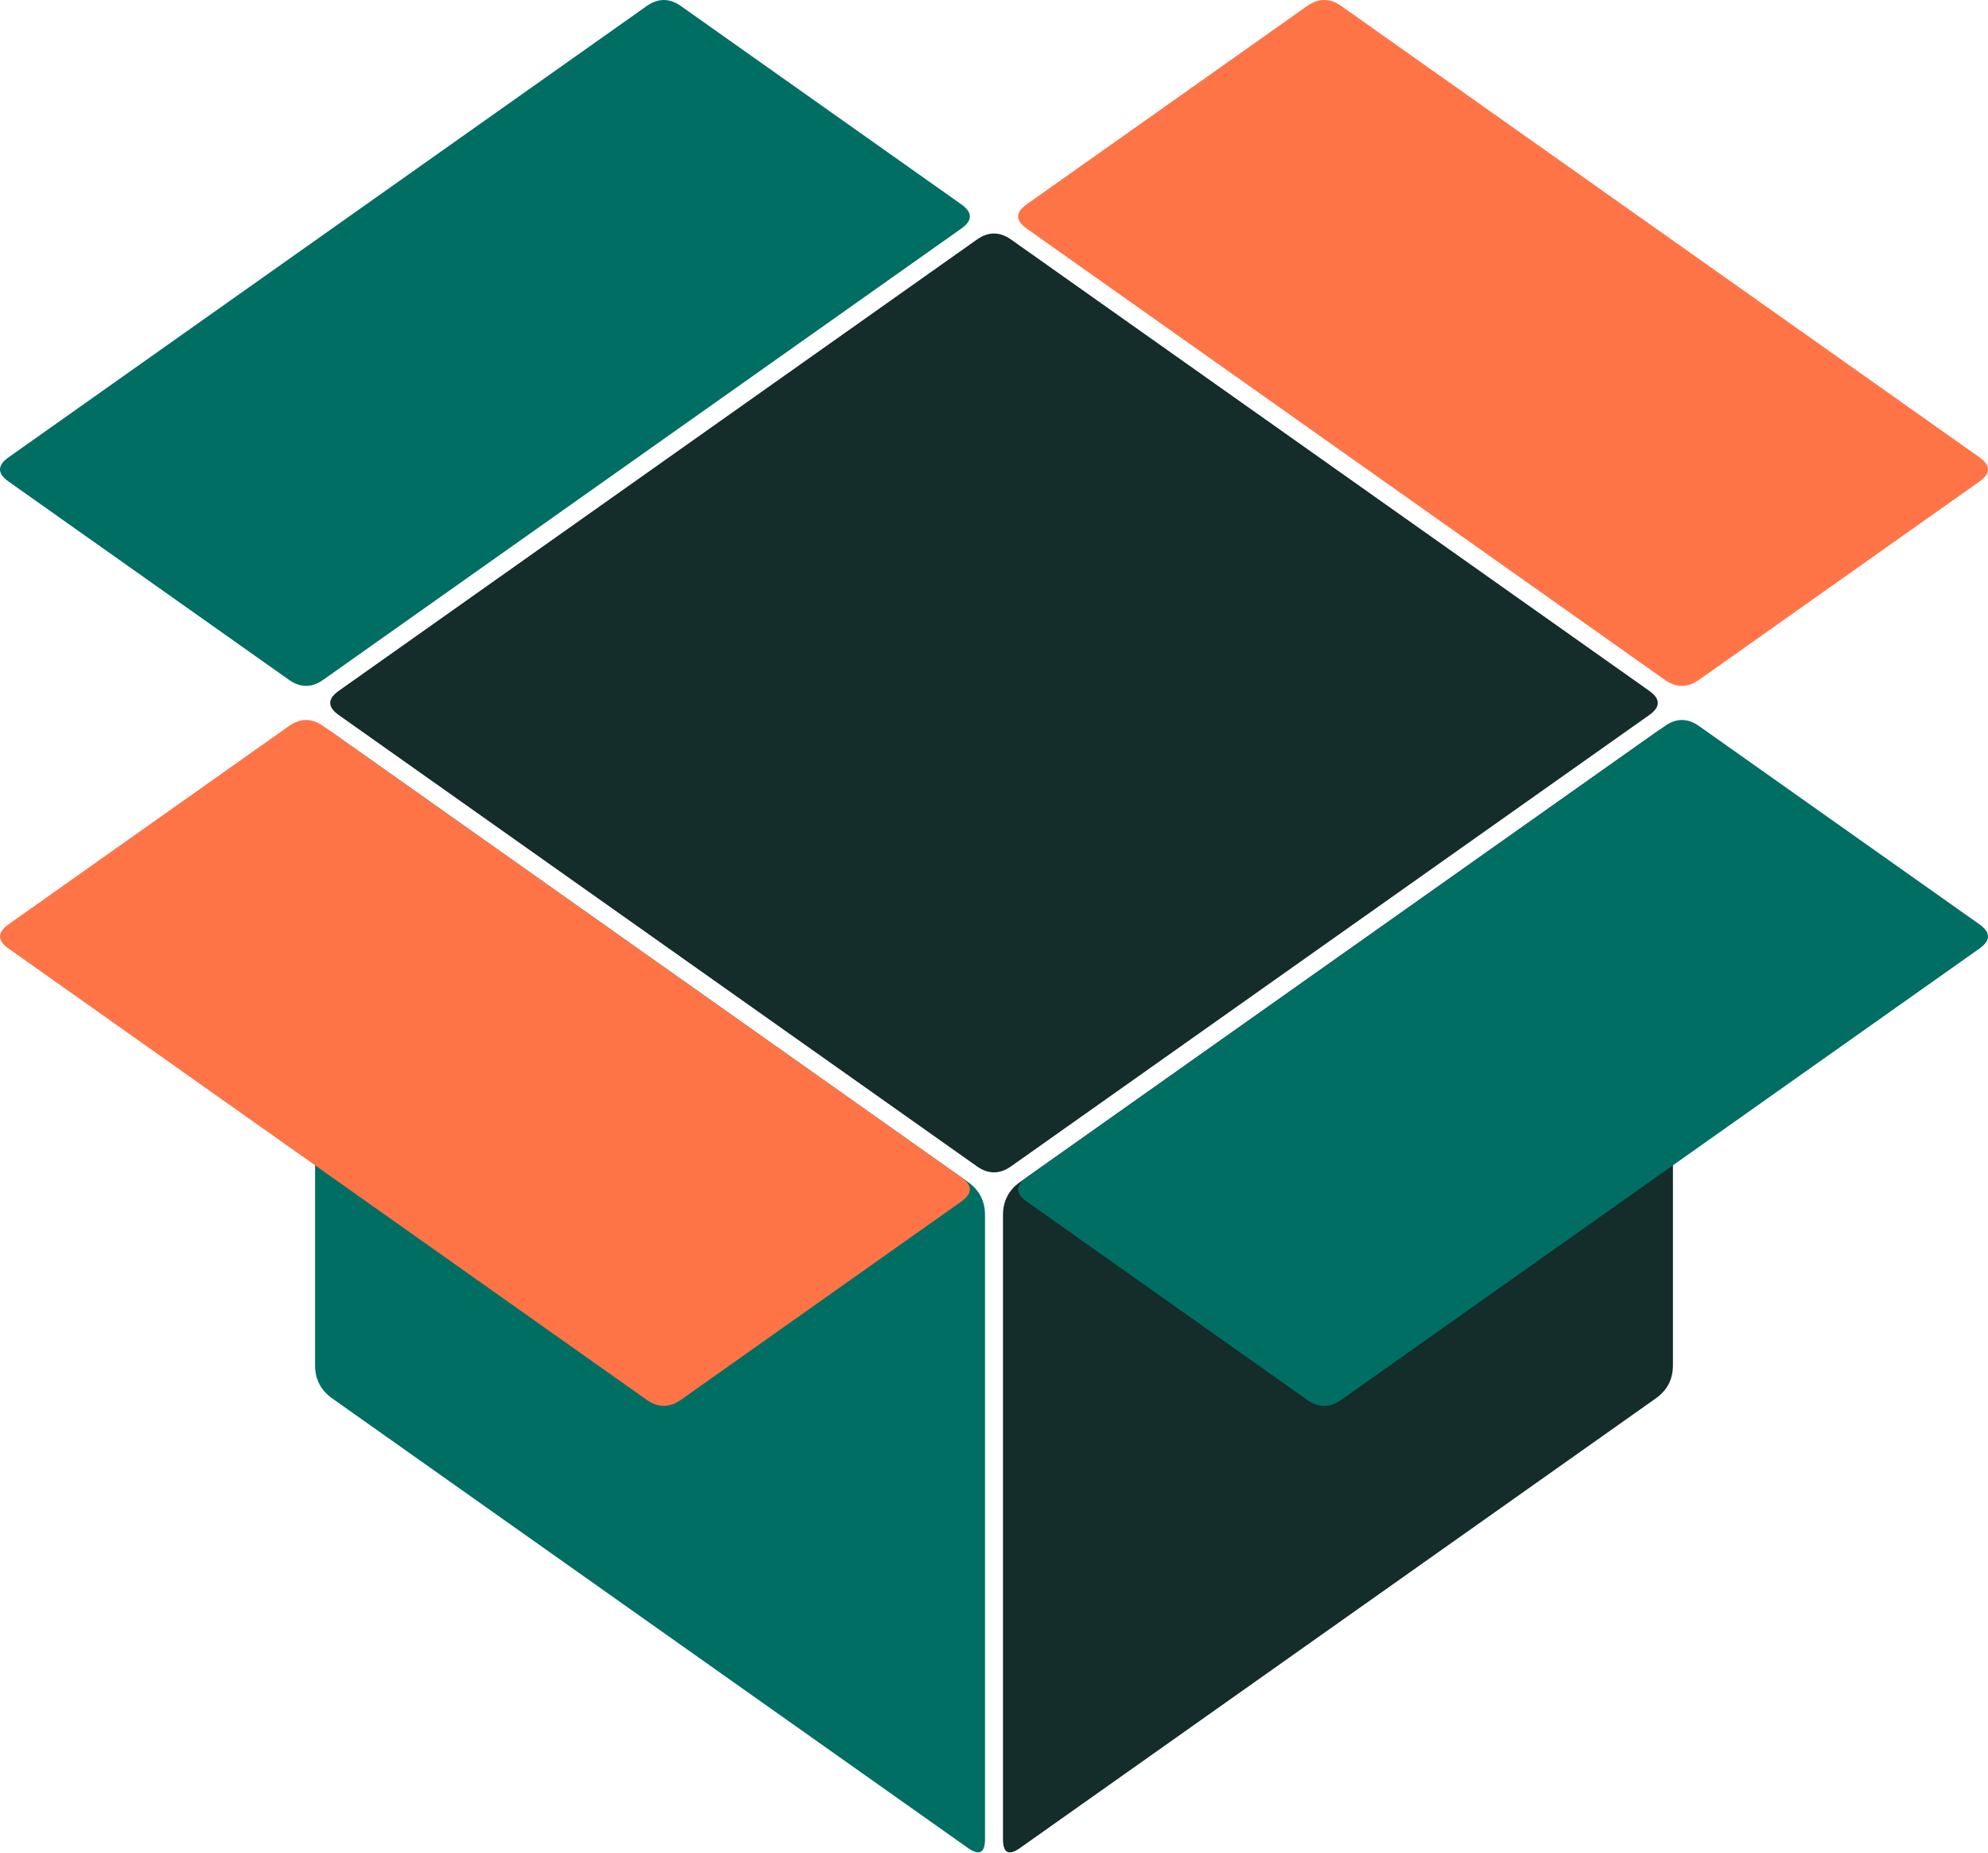
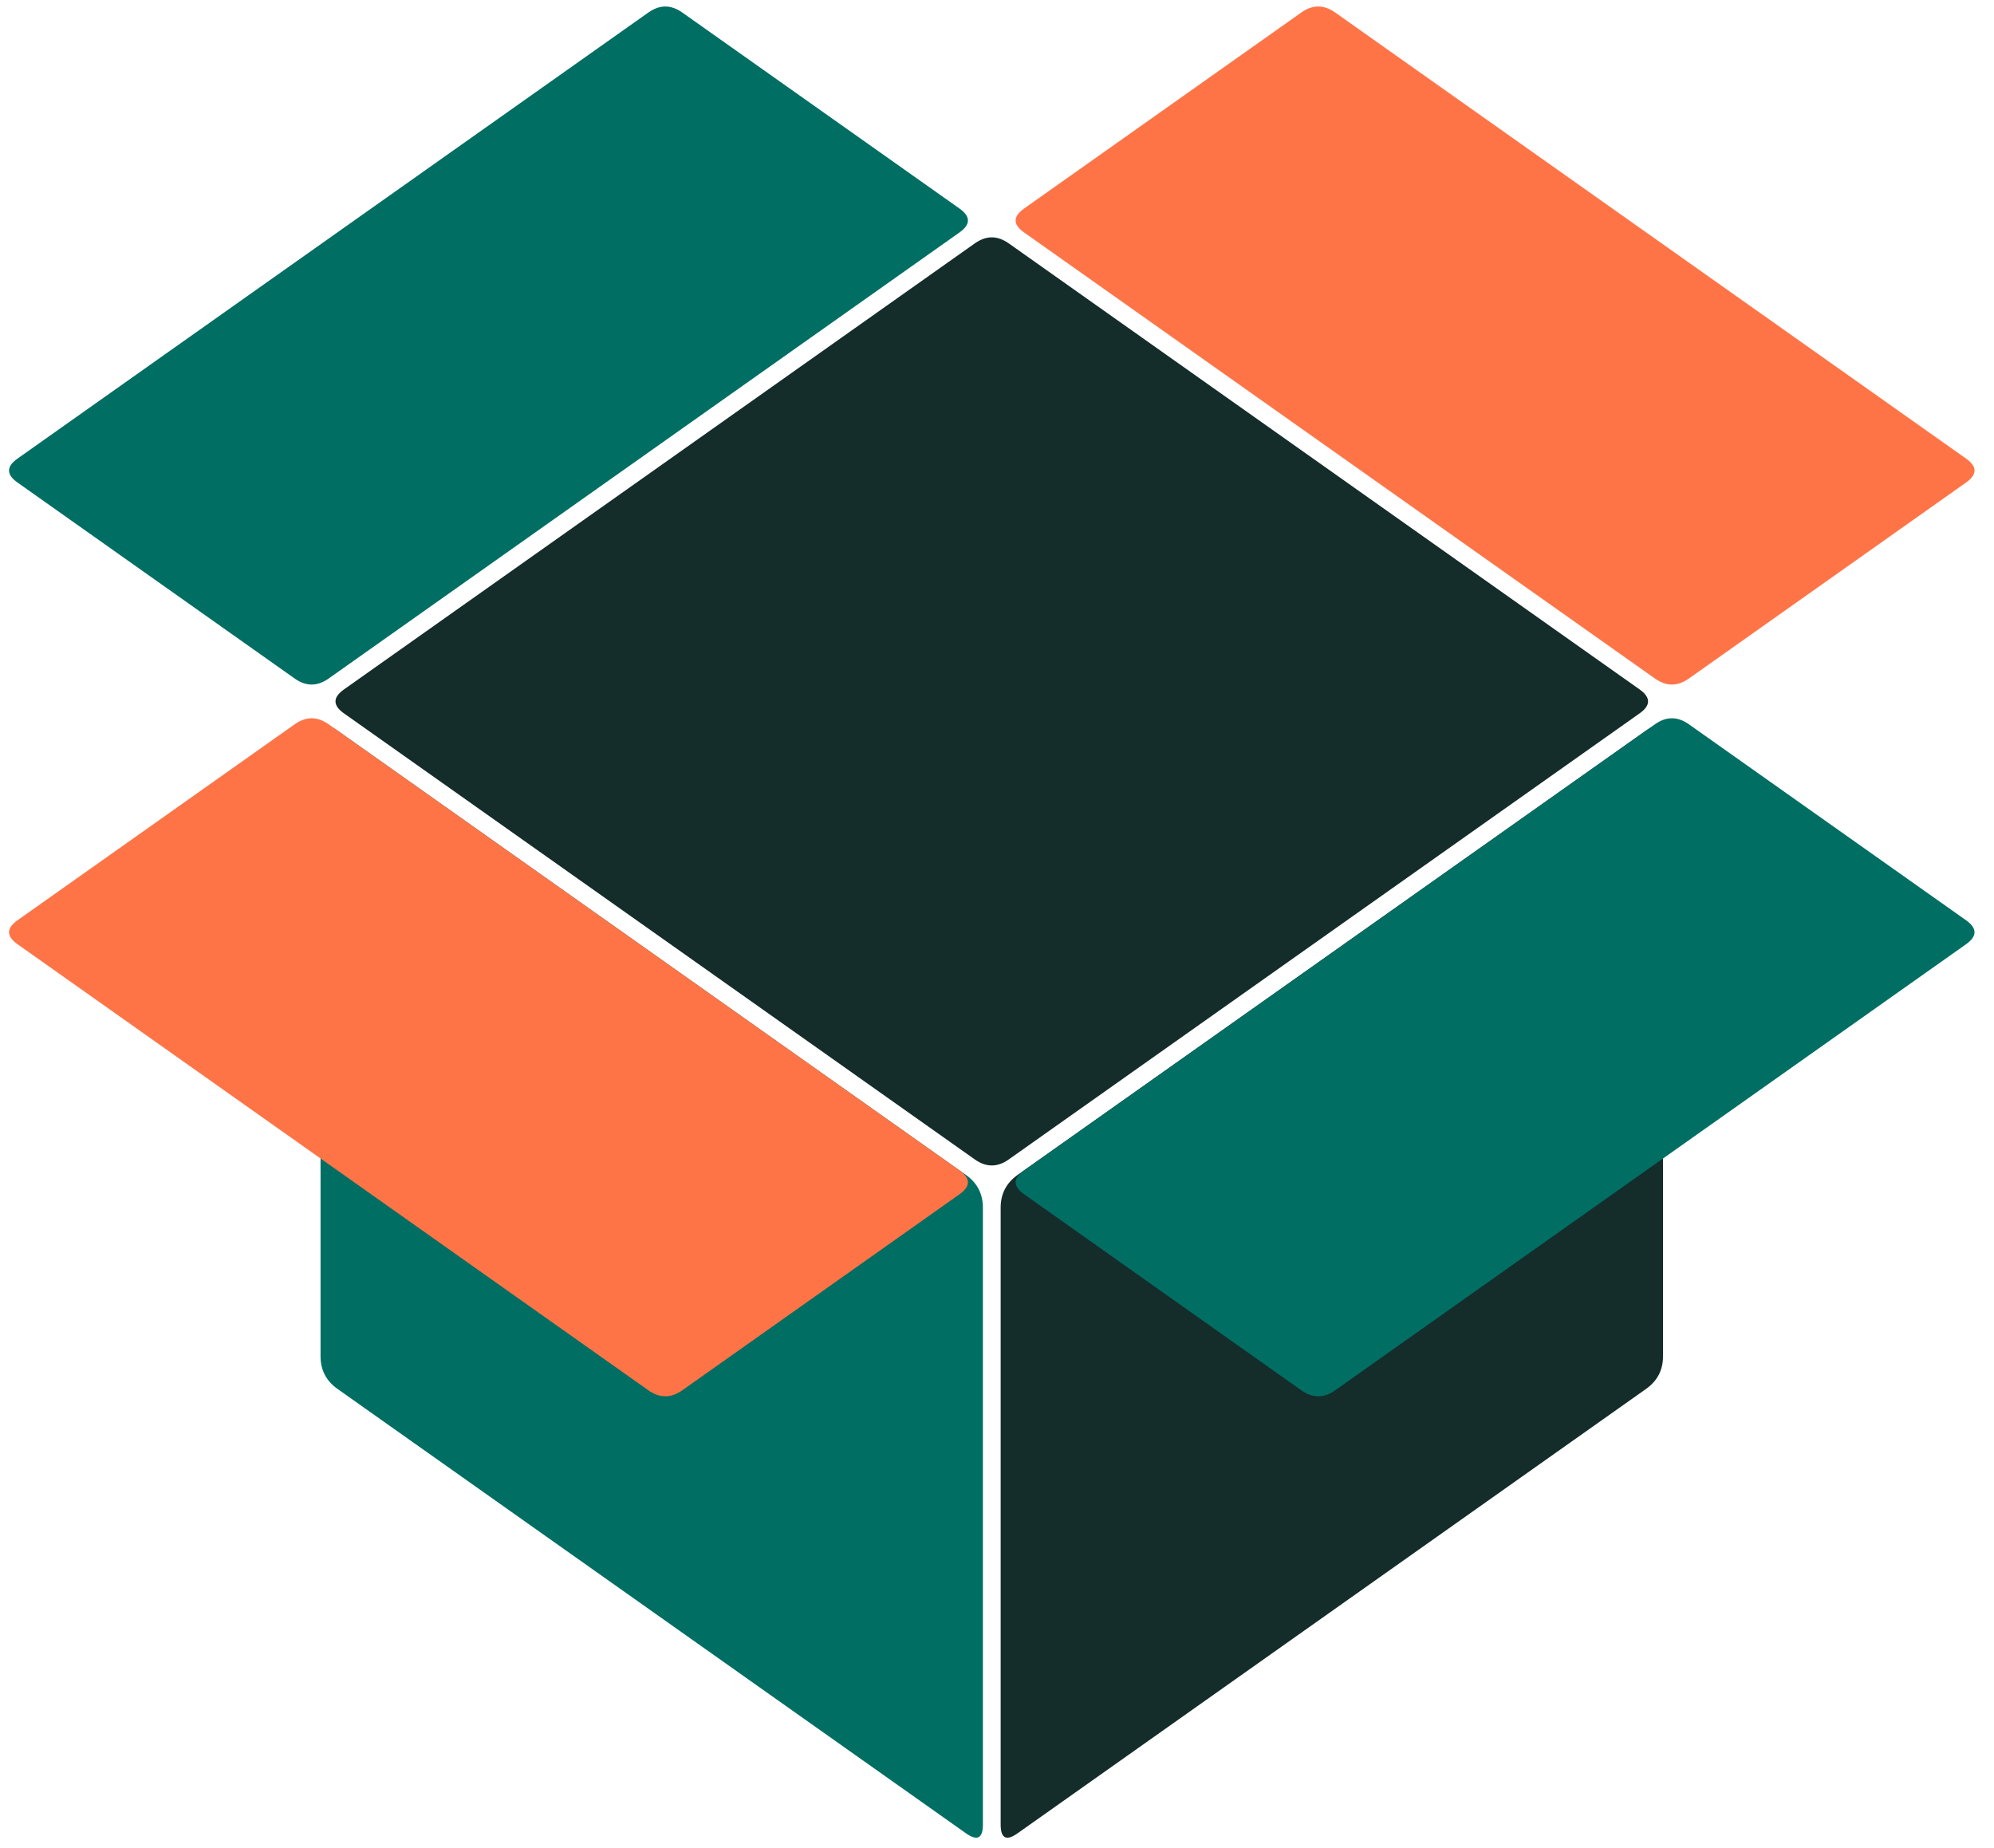
- <svg xmlns="http://www.w3.org/2000/svg" viewBox="0 0 468.129 436.148" width="468.129" height="436.148" role="img" aria-labelledby="t">
-   <path fill="#006E63" d="M74.191 174.532C74.191 171.241 75.534 170.546 78.221 172.445L227.918 278.297C230.605 280.197 231.949 282.793 231.949 286.083L231.949 433.019C231.949 436.31 230.605 437.005 227.918 435.105L78.221 329.253C75.534 327.353 74.191 324.757 74.191 321.467L74.191 174.532Z" />
-   <path fill="#142C2A" d="M236.18 286.083C236.18 282.793 237.523 280.197 240.21 278.297L389.907 172.445C392.594 170.546 393.938 171.241 393.938 174.532L393.938 321.467C393.938 324.757 392.594 327.353 389.907 329.253L240.21 435.105C237.523 437.005 236.18 436.31 236.18 433.019L236.18 286.083Z" />
-   <path fill="#142C2A" d="M230.034 56.406C232.721 54.506 235.408 54.506 238.095 56.406L388.359 162.659C391.046 164.559 391.046 166.459 388.359 168.359L238.095 274.612C235.408 276.511 232.721 276.511 230.034 274.612L79.77 168.359C77.083 166.459 77.083 164.559 79.77 162.659L230.034 56.406Z" />
-   <path fill="#006E63" d="M226.37 48.115C229.057 50.015 229.057 51.915 226.37 53.815L76.106 160.068C73.419 161.968 70.732 161.968 68.045 160.068L2.015 113.378C-0.672 111.477 -0.672 109.578 2.015 107.679L152.279 1.424C154.966 -0.475 157.654 -0.475 160.341 1.424L226.37 48.115Z" />
-   <path fill="#FF7447" d="M400.084 160.068C397.397 161.968 394.71 161.968 392.023 160.068L241.759 53.815C239.072 51.915 239.072 50.015 241.759 48.115L307.789 1.424C310.476 -0.475 313.163 -0.475 315.85 1.424L466.114 107.679C468.801 109.578 468.801 111.477 466.114 113.378L400.084 160.068Z" />
-   <path fill="#FF7447" d="M68.045 170.95C70.732 169.05 73.419 169.05 76.106 170.95L226.37 277.203C229.057 279.103 229.057 281.003 226.37 282.902L160.341 329.592C157.654 331.493 154.966 331.493 152.279 329.592L2.015 223.34C-0.672 221.439 -0.672 219.539 2.015 217.639L68.045 170.95Z" />
-   <path fill="#006E63" d="M241.759 282.902C239.072 281.003 239.072 279.103 241.759 277.203L392.023 170.95C394.71 169.05 397.397 169.05 400.084 170.95L466.114 217.639C468.801 219.539 468.801 221.439 466.114 223.34L315.85 329.592C313.163 331.493 310.476 331.493 307.789 329.592L241.759 282.902Z" />
+ <svg xmlns="http://www.w3.org/2000/svg" width="136" height="126" viewBox="0 0 136 126" fill="none">
+   <path d="M21.862 50.424C21.862 49.481 22.247 49.282 23.016 49.826L65.884 80.138C66.654 80.683 67.038 81.426 67.038 82.368V124.445C67.038 125.387 66.654 125.587 65.884 125.042L23.016 94.73C22.247 94.186 21.862 93.443 21.862 92.501V50.424Z" fill="#006E63" />
+   <path d="M68.25 82.368C68.25 81.426 68.635 80.683 69.404 80.138L112.272 49.826C113.042 49.282 113.426 49.481 113.426 50.424V92.501C113.426 93.443 113.042 94.186 112.272 94.73L69.404 125.042C68.635 125.587 68.25 125.387 68.25 124.445V82.368Z" fill="#142C2A" />
+   <path d="M66.49 16.597C67.26 16.053 68.029 16.053 68.798 16.597L111.829 47.024C112.598 47.568 112.598 48.112 111.829 48.656L68.798 79.083C68.029 79.627 67.26 79.627 66.49 79.083L23.46 48.656C22.69 48.112 22.69 47.568 23.46 47.024L66.49 16.597Z" fill="#142C2A" />
+   <path d="M65.441 14.223C66.21 14.767 66.21 15.311 65.441 15.855L22.411 46.282C21.641 46.826 20.872 46.826 20.102 46.282L1.194 32.911C0.424 32.367 0.424 31.823 1.194 31.279L44.224 0.852C44.993 0.308 45.763 0.308 46.532 0.852L65.441 14.223Z" fill="#006E63" />
+   <path d="M115.186 46.282C114.417 46.826 113.647 46.826 112.878 46.282L69.848 15.855C69.078 15.311 69.078 14.767 69.848 14.223L88.756 0.852C89.525 0.308 90.295 0.308 91.064 0.852L134.095 31.279C134.864 31.823 134.864 32.367 134.095 32.911L115.186 46.282Z" fill="#FF7447" />
+   <path d="M20.102 49.398C20.872 48.854 21.641 48.854 22.411 49.398L65.441 79.825C66.21 80.369 66.21 80.913 65.441 81.457L46.532 94.828C45.763 95.372 44.993 95.372 44.224 94.828L1.194 64.401C0.424 63.856 0.424 63.312 1.194 62.768L20.102 49.398Z" fill="#FF7447" />
+   <path d="M69.848 81.457C69.078 80.913 69.078 80.369 69.848 79.825L112.878 49.398C113.647 48.854 114.417 48.854 115.186 49.398L134.095 62.768C134.864 63.312 134.864 63.856 134.095 64.401L91.064 94.828C90.295 95.372 89.525 95.372 88.756 94.828L69.848 81.457Z" fill="#006E63" />
</svg>
